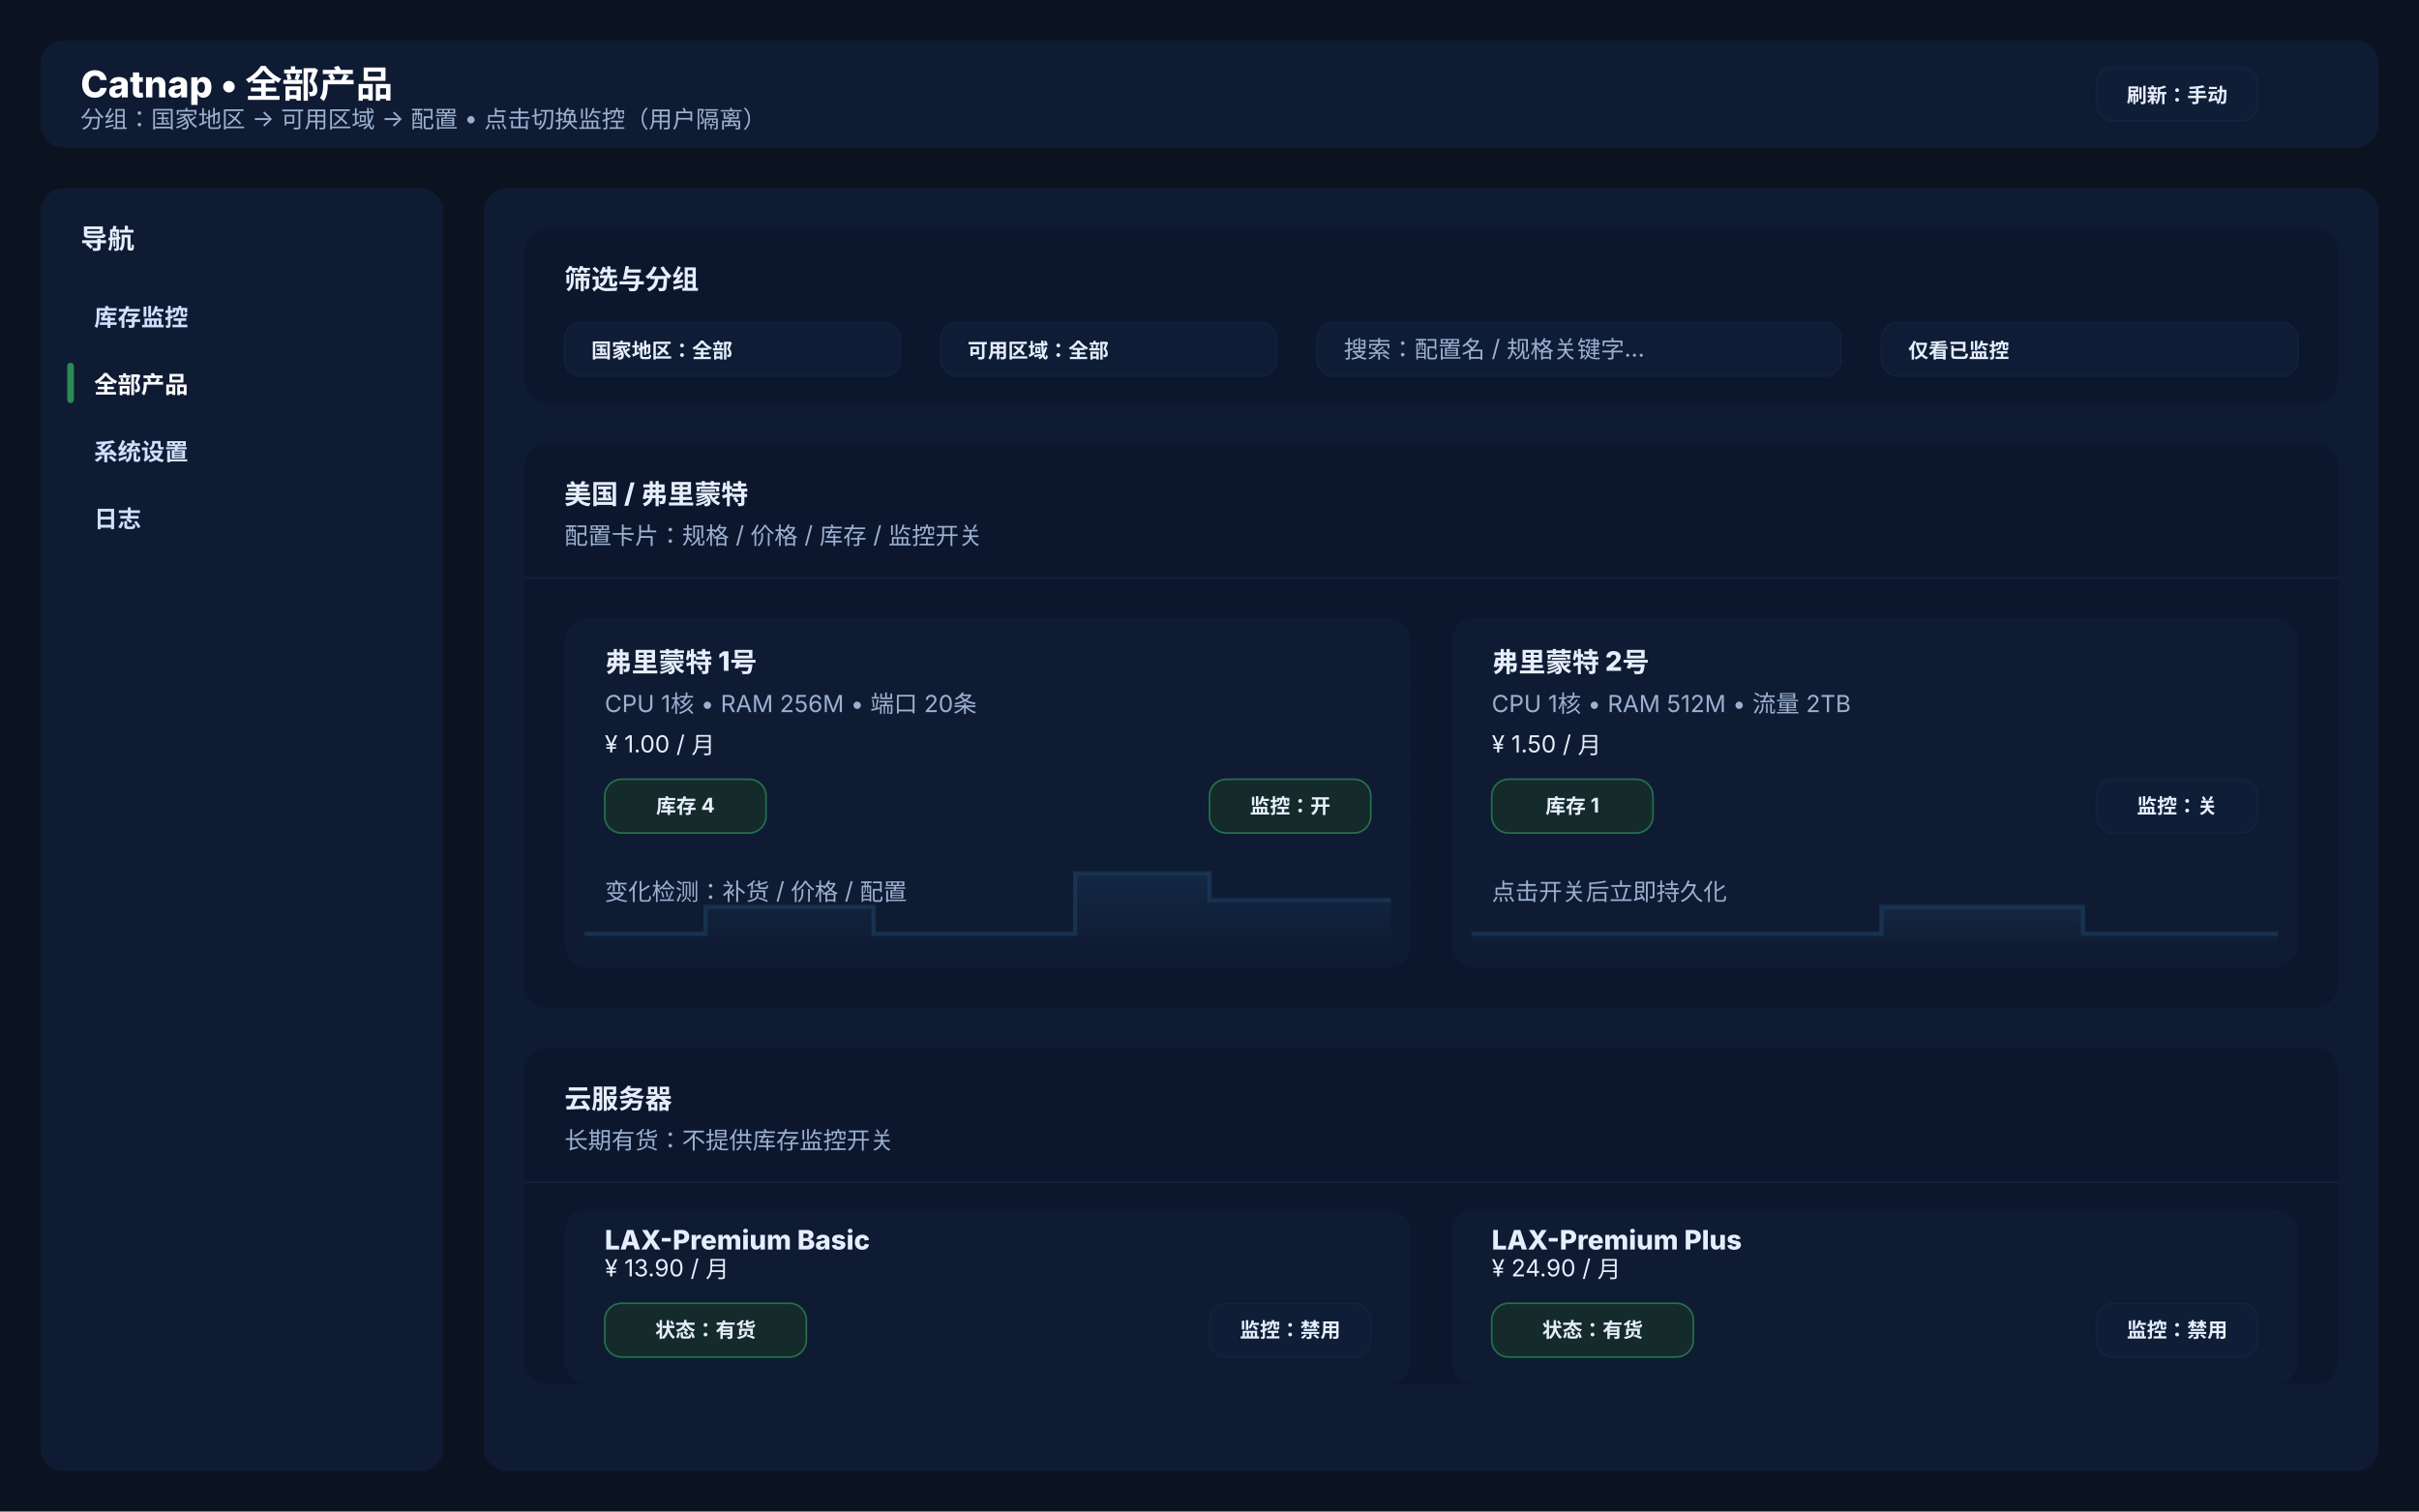
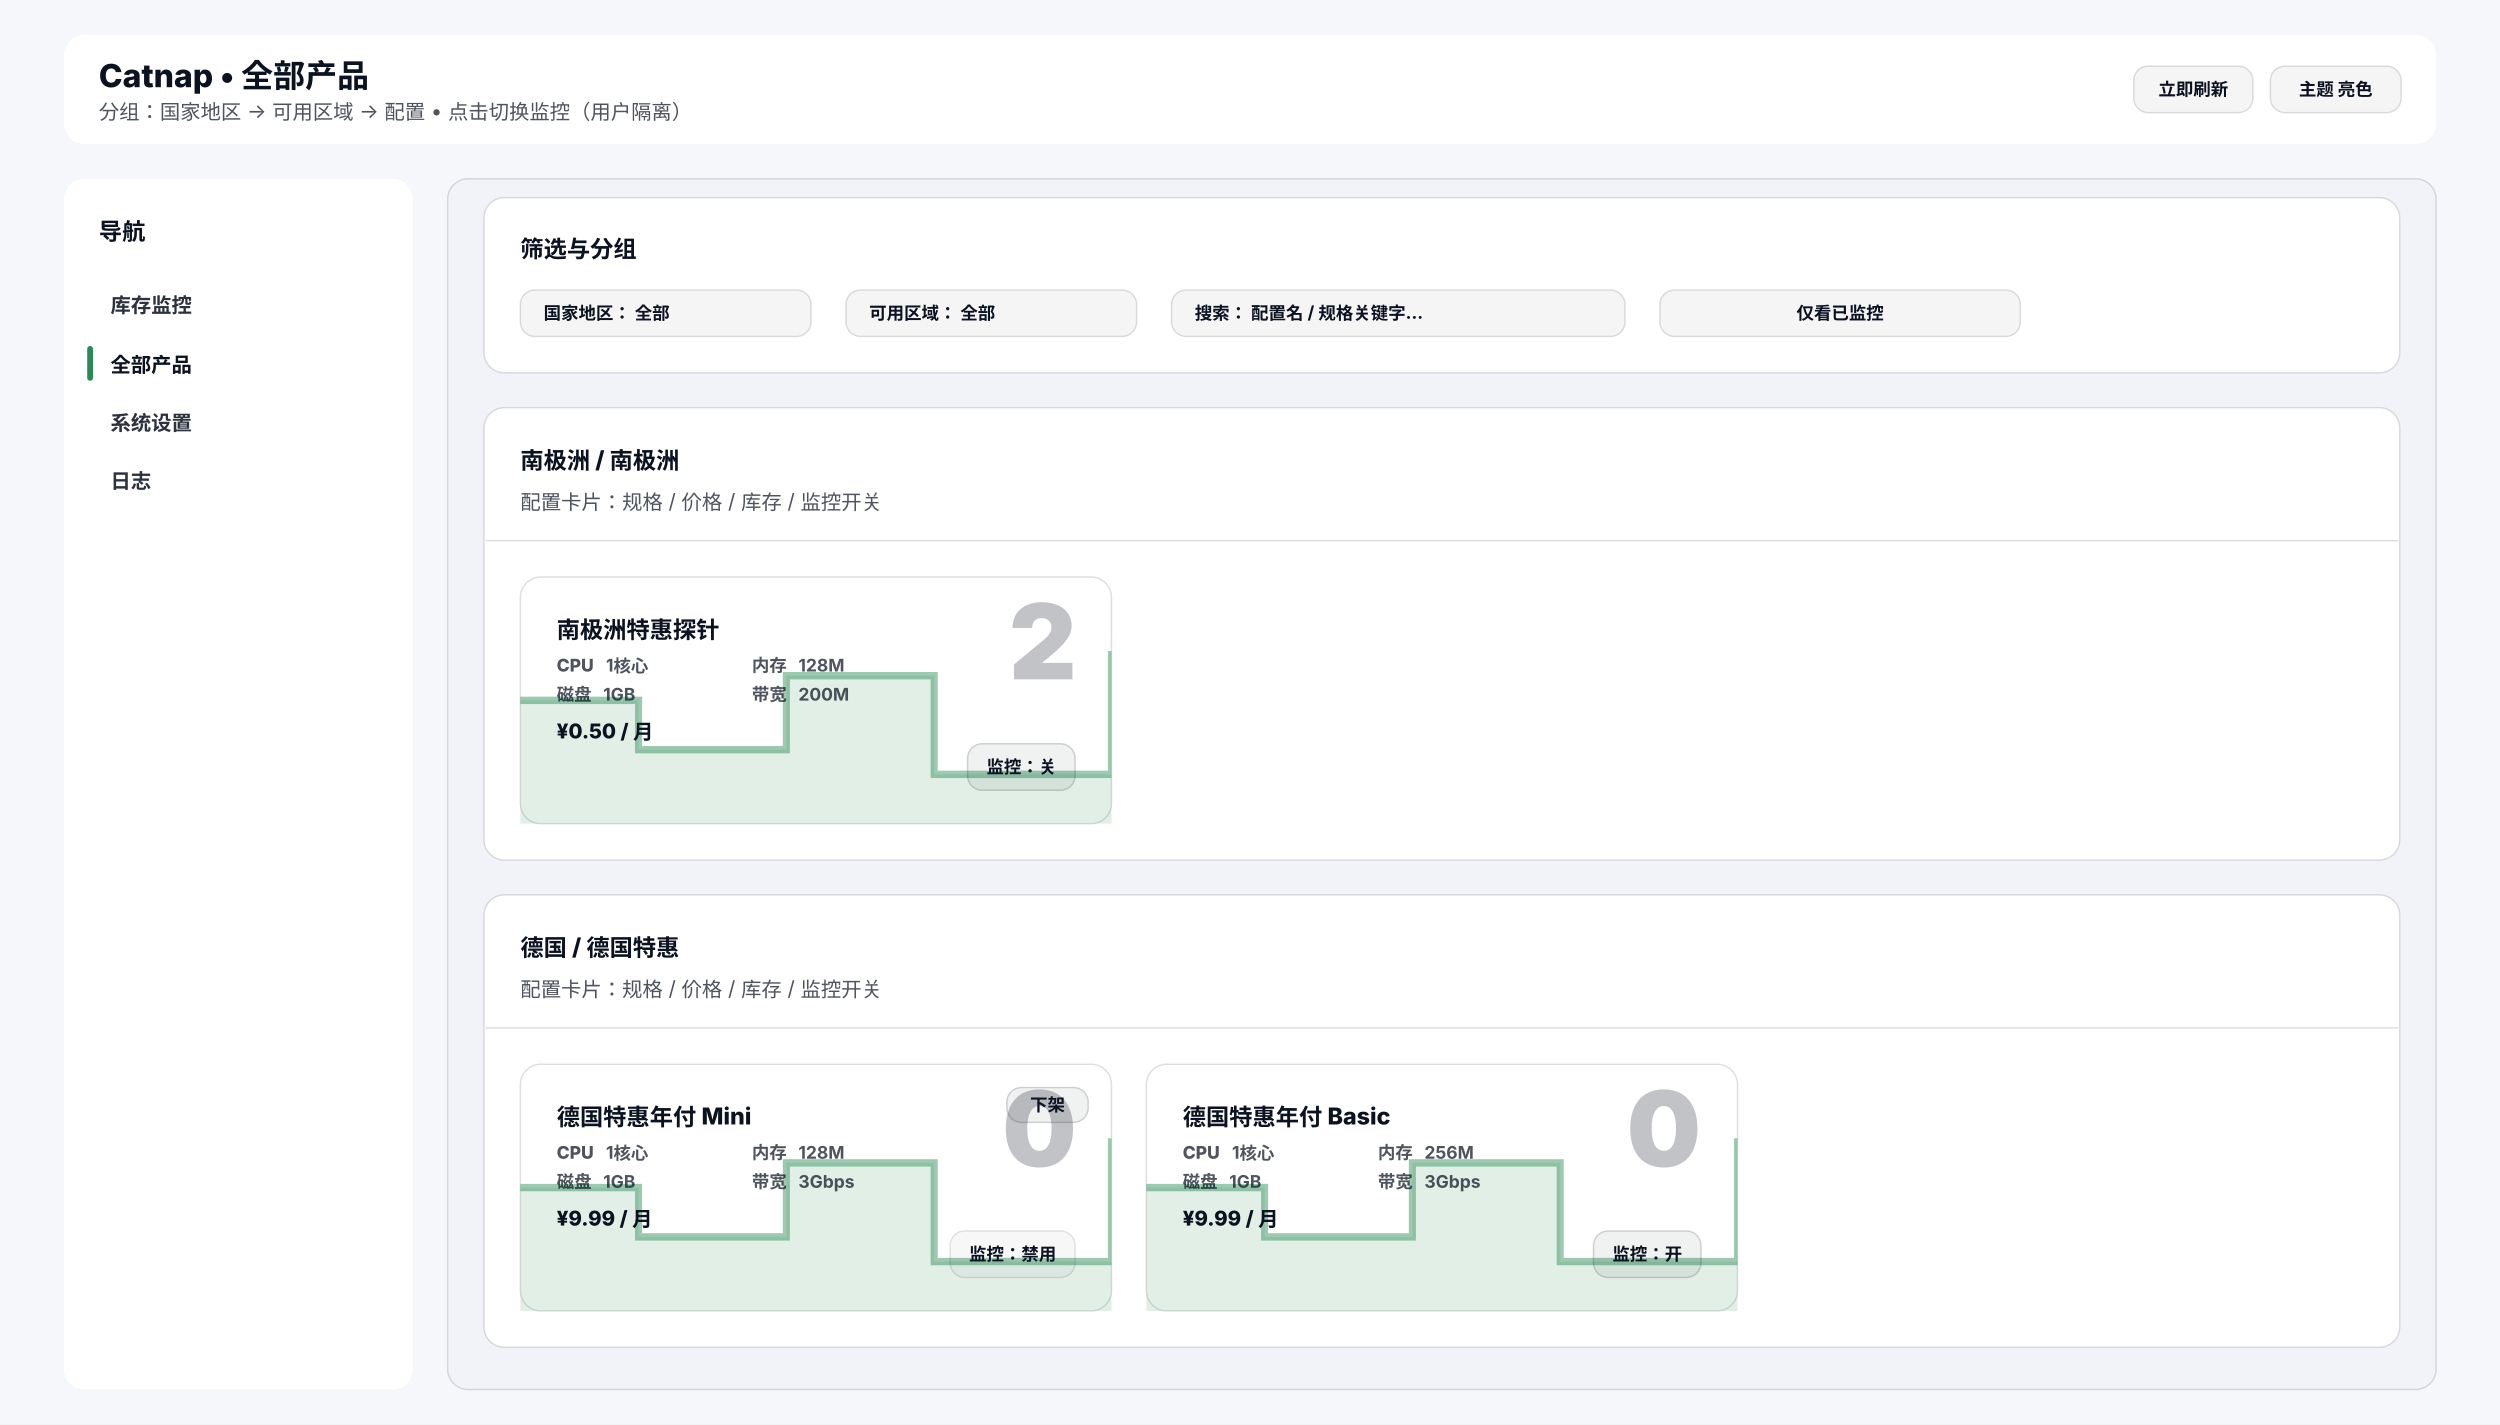
- <svg xmlns="http://www.w3.org/2000/svg" width="1440" height="900" viewBox="0 0 1440 900">
+ <svg xmlns="http://www.w3.org/2000/svg" width="1720" height="980" viewBox="0 0 1720 980">
  <defs>
-     <linearGradient id="sparkFill" x1="0" y1="0" x2="0" y2="1">
-       <stop offset="0" stop-color="rgba(73, 194, 255, 0.45)" />
-       <stop offset="1" stop-color="rgba(73, 194, 255, 0.00)" />
-     </linearGradient>
    <style>
-       .bg { fill: #0b1220; }
-       .surface { fill: #0f1b33; stroke: none; }
-       .surface2 { fill: #0c172e; stroke: none; }
-       .line { stroke: rgba(27, 42, 74, 0.55); stroke-width: 1; }
-       .title { fill: #ffffff; font: 22px Inter, Arial, sans-serif; font-weight: 800; }
-       .h2 { fill: #e6eefc; font: 16px Inter, Arial, sans-serif; font-weight: 800; }
-       .text { fill: #e6eefc; font: 14px Inter, Arial, sans-serif; }
-       .muted { fill: #9bb0d0; font: 14px Inter, Arial, sans-serif; }
+       .bg { fill: #f6f7fb; }
+       .surface { fill: #ffffff; }
+       .surface2 { fill: #f1f3f8; }
+       .line { stroke: rgba(11, 18, 32, 0.14); stroke-width: 1; }

-       .navLabel { fill: #cfe0ff; font: 14px Inter, Arial, sans-serif; font-weight: 650; }
-       .navLabelActive { fill: #ffffff; font: 14px Inter, Arial, sans-serif; font-weight: 850; }
+       .title { fill: #0b1220; font: 22px Inter, Arial, sans-serif; font-weight: 800; }
+       .subtitle { fill: rgba(11, 18, 32, 0.72); font: 14px Inter, Arial, sans-serif; }
+       .navTitle { fill: #0b1220; font: 16px Inter, Arial, sans-serif; font-weight: 800; }
+       .navLabel { fill: rgba(11, 18, 32, 0.86); font: 14px Inter, Arial, sans-serif; font-weight: 650; }
+       .navLabelActive { fill: #0b1220; font: 14px Inter, Arial, sans-serif; font-weight: 850; }
      .navAccent { fill: #2a8a55; }

-       .pill { fill: rgba(16, 31, 58, 0.62); stroke: rgba(27, 42, 74, 0.45); stroke-width: 1; }
-       .pillOn { fill: rgba(23, 52, 40, 0.62); stroke: rgba(42, 138, 85, 0.75); stroke-width: 1; }
-       .badgeText { fill: #e6eefc; font: 12px Inter, Arial, sans-serif; font-weight: 700; }
-       .badgeTextCenter { fill: #e6eefc; font: 12px Inter, Arial, sans-serif; font-weight: 700; text-anchor: middle; dominant-baseline: middle; }
+       .panelTitle { fill: #0b1220; font: 16px Inter, Arial, sans-serif; font-weight: 800; }
+       .panelSubtitle { fill: rgba(11, 18, 32, 0.72); font: 14px Inter, Arial, sans-serif; }

-       /* Trend background (no extra layout space; clipped to card) */
-       .trendGrid { stroke: rgba(27, 42, 74, 0.22); stroke-width: 1; }
-       .sparkArea { fill: url(#sparkFill); }
-       .sparkLine { stroke: rgba(73, 194, 255, 0.75); stroke-width: 2.5; fill: none; }
+       .pill { fill: rgba(11, 18, 32, 0.04); stroke: rgba(11, 18, 32, 0.14); stroke-width: 1; }
+       .pillText { fill: #0b1220; font: 12px Inter, Arial, sans-serif; font-weight: 700; }
+       .pillBadge { fill: rgba(11, 18, 32, 0.06); stroke: rgba(11, 18, 32, 0.18); stroke-width: 1; }
+       .pillDisabled { fill: rgba(11, 18, 32, 0.05); stroke: rgba(11, 18, 32, 0.18); stroke-width: 1; opacity: 0.65; }
+ 
+       .cfgTitle { fill: #0b1220; font: 16px Inter, Arial, sans-serif; font-weight: 800; }
+       .specK { fill: rgba(11, 18, 32, 0.72); font: 12px Inter, Arial, sans-serif; font-weight: 800; }
+       .specV { fill: rgba(11, 18, 32, 0.72); font: 12px Inter, Arial, sans-serif; font-weight: 650; }
+       .price { fill: #0b1220; font: 14px Inter, Arial, sans-serif; font-weight: 800; }
+ 
+       .trendArea { fill: rgba(42, 138, 85, 0.14); }
+       .trendLine { fill: none; stroke: rgba(42, 138, 85, 0.46); stroke-width: 1.2; }
+       .trendOver { fill: none; stroke: rgba(138, 106, 42, 0.75); stroke-width: 1.6; stroke-dasharray: 2 2; }
+       .trendEmpty { fill: none; stroke: rgba(11, 18, 32, 0.12); stroke-width: 1; stroke-dasharray: 2 3; }
+       .cfgCap { fill: rgba(11, 18, 32, 0.46); opacity: 0.55; font: 72px Inter, Arial, sans-serif; font-weight: 900; letter-spacing: -1px; }
    </style>
-     <clipPath id="clipProdCardA">
-       <rect x="336" y="368" width="504" height="208" rx="14" />
-     </clipPath>
-     <clipPath id="clipProdCardB">
-       <rect x="864" y="368" width="504" height="208" rx="14" />
-     </clipPath>
+     <symbol id="trendStep" viewBox="0 0 100 40" preserveAspectRatio="none">
+       <path class="trendArea" d="M 0 40 L 0 20 H 20 V 28 H 45 V 16 H 70 V 32 H 100 V 12 L 100 40 Z" />
+       <path class="trendLine" d="M 0 20 H 20 V 28 H 45 V 16 H 70 V 32 H 100 V 12" />
+     </symbol>
  </defs>
-   <rect class="bg" x="0" y="0" width="1440" height="900" />
-   <rect class="surface" x="24" y="24" width="1392" height="64" rx="14" />
-   <text class="title" x="48" y="58">Catnap • 全部产品</text>
-   <text class="muted" x="48" y="76">分组：国家地区 → 可用区域 → 配置 • 点击切换监控（用户隔离）</text>
-   <rect class="pill" x="1248" y="40" width="96" height="32" rx="10" />
-   <text class="badgeText" x="1296" y="61" text-anchor="middle">刷新：手动</text>
-   <rect class="surface" x="24" y="112" width="240" height="764" rx="14" />
-   <text class="h2" x="48" y="148">导航</text>
-   <text class="navLabel" x="56" y="194">库存监控</text>
-   <rect class="navAccent" x="40" y="216" width="4" height="24" rx="2" />
-   <text class="navLabelActive" x="56" y="234">全部产品</text>
-   <text class="navLabel" x="56" y="274">系统设置</text>
-   <text class="navLabel" x="56" y="314">日志</text>
-   <rect class="surface" x="288" y="112" width="1128" height="764" rx="14" />
-   <rect class="surface2" x="312" y="136" width="1080" height="104" rx="14" />
-   <text class="h2" x="336" y="172">筛选与分组</text>
-   <rect class="pill" x="336" y="192" width="200" height="32" rx="10" />
-   <text class="badgeText" x="352" y="213">国家地区：全部</text>
-   <rect class="pill" x="560" y="192" width="200" height="32" rx="10" />
-   <text class="badgeText" x="576" y="213">可用区域：全部</text>
-   <rect class="pill" x="784" y="192" width="312" height="32" rx="10" />
-   <text class="muted" x="800" y="213">搜索：配置名 / 规格关键字…</text>
-   <rect class="pill" x="1120" y="192" width="248" height="32" rx="10" />
-   <text class="badgeText" x="1136" y="213">仅看已监控</text>
-   <rect class="surface2" x="312" y="264" width="1080" height="336" rx="14" />
-   <text class="h2" x="336" y="300">美国 / 弗里蒙特</text>
-   <text class="muted" x="336" y="324">配置卡片：规格 / 价格 / 库存 / 监控开关</text>
-   <line class="line" x1="312" y1="344" x2="1392" y2="344" />
-   <rect class="surface" x="336" y="368" width="504" height="208" rx="14" />
-   <g clip-path="url(#clipProdCardA)" opacity="0.18">
-     <path class="trendGrid" d="M336 408H840" />
-     <path class="trendGrid" d="M336 448H840" />
-     <path class="trendGrid" d="M336 488H840" />
-     <path class="trendGrid" d="M336 528H840" />
-     <path class="sparkArea" d="M348 556H420V540H520V556H640V520H720V536H828V564H348Z" />
-     <path class="sparkLine" d="M348 556H420V540H520V556H640V520H720V536H828" />
-   </g>
-   <text class="h2" x="360" y="400">弗里蒙特 1号</text>
-   <text class="muted" x="360" y="424">CPU 1核 • RAM 256M • 端口 20条</text>
-   <text class="text" x="360" y="448">¥ 1.00 / 月</text>
-   <rect class="pillOn" x="360" y="464" width="96" height="32" rx="10" />
-   <text class="badgeTextCenter" x="408" y="480">库存 4</text>
-   <rect class="pillOn" x="720" y="464" width="96" height="32" rx="10" />
-   <text class="badgeTextCenter" x="768" y="480">监控：开</text>
-   <text class="muted" x="360" y="536">变化检测：补货 / 价格 / 配置</text>
-   <rect class="surface" x="864" y="368" width="504" height="208" rx="14" />
-   <g clip-path="url(#clipProdCardB)" opacity="0.18">
-     <path class="trendGrid" d="M864 408H1368" />
-     <path class="trendGrid" d="M864 448H1368" />
-     <path class="trendGrid" d="M864 488H1368" />
-     <path class="trendGrid" d="M864 528H1368" />
-     <path class="sparkArea" d="M876 556H980V556H1120V540H1240V556H1356V564H876Z" />
-     <path class="sparkLine" d="M876 556H980V556H1120V540H1240V556H1356" />
-   </g>
-   <text class="h2" x="888" y="400">弗里蒙特 2号</text>
-   <text class="muted" x="888" y="424">CPU 1核 • RAM 512M • 流量 2TB</text>
-   <text class="text" x="888" y="448">¥ 1.50 / 月</text>
-   <rect class="pillOn" x="888" y="464" width="96" height="32" rx="10" />
-   <text class="badgeTextCenter" x="936" y="480">库存 1</text>
-   <rect class="pill" x="1248" y="464" width="96" height="32" rx="10" />
-   <text class="badgeTextCenter" x="1296" y="480">监控：关</text>
-   <text class="muted" x="888" y="536">点击开关后立即持久化</text>
-   <rect class="surface2" x="312" y="624" width="1080" height="200" rx="14" />
-   <text class="h2" x="336" y="660">云服务器</text>
-   <text class="muted" x="336" y="684">长期有货：不提供库存监控开关</text>
-   <line class="line" x1="312" y1="704" x2="1392" y2="704" />
-   <rect class="surface" x="336" y="720" width="504" height="104" rx="14" />
-   <text class="h2" x="360" y="744">LAX-Premium Basic</text>
-   <text class="text" x="360" y="760">¥ 13.90 / 月</text>
-   <rect class="pillOn" x="360" y="776" width="120" height="32" rx="10" />
-   <text class="badgeTextCenter" x="420" y="792">状态：有货</text>
-   <rect class="pill" x="720" y="776" width="96" height="32" rx="10" />
-   <text class="badgeTextCenter" x="768" y="792">监控：禁用</text>
-   <rect class="surface" x="864" y="720" width="504" height="104" rx="14" />
-   <text class="h2" x="888" y="744">LAX-Premium Plus</text>
-   <text class="text" x="888" y="760">¥ 24.90 / 月</text>
-   <rect class="pillOn" x="888" y="776" width="120" height="32" rx="10" />
-   <text class="badgeTextCenter" x="948" y="792">状态：有货</text>
-   <rect class="pill" x="1248" y="776" width="96" height="32" rx="10" />
-   <text class="badgeTextCenter" x="1296" y="792">监控：禁用</text>
+   <rect class="bg" x="0" y="0" width="1720" height="980" />
+   <rect class="surface" x="44" y="24" width="1632" height="75" rx="14" />
+   <text class="title" x="68" y="60">Catnap • 全部产品</text>
+   <text class="subtitle" x="68" y="82">分组：国家地区 → 可用区域 → 配置 • 点击切换监控（用户隔离）</text>
+   <rect class="pill" x="1468" y="45.5" width="82" height="32" rx="10" />
+   <text class="pillText" x="1509" y="61.5" text-anchor="middle" dominant-baseline="middle">立即刷新</text>
+   <rect class="pill" x="1562" y="45.5" width="90" height="32" rx="10" />
+   <text class="pillText" x="1607" y="61.5" text-anchor="middle" dominant-baseline="middle">主题  亮色</text>
+   <rect class="surface" x="44" y="123" width="240" height="833" rx="14" />
+   <text class="navTitle" x="68" y="165">导航</text>
+   <text class="navLabel" x="76" y="215">库存监控</text>
+   <rect class="navAccent" x="60" y="238" width="4" height="24" rx="2" />
+   <text class="navLabelActive" x="76" y="256">全部产品</text>
+   <text class="navLabel" x="76" y="296">系统设置</text>
+   <text class="navLabel" x="76" y="336">日志</text>
+   <rect class="surface2 line" x="308" y="123" width="1368" height="833" rx="14" />
+   <rect class="surface line" x="333" y="136" width="1318" height="120.5" rx="14" />
+   <text class="panelTitle" x="358" y="177">筛选与分组</text>
+   <rect class="pill" x="358" y="199.5" width="200" height="32" rx="10" />
+   <text class="pillText" x="374" y="215.5" dominant-baseline="middle">国家地区：  全部</text>
+   <rect class="pill" x="582" y="199.5" width="200" height="32" rx="10" />
+   <text class="pillText" x="598" y="215.5" dominant-baseline="middle">可用区域：  全部</text>
+   <rect class="pill" x="806" y="199.5" width="312" height="32" rx="10" />
+   <text class="pillText" x="822" y="215.5" dominant-baseline="middle" fill="rgba(11, 18, 32, 0.52)">搜索：  配置名 / 规格关键字…</text>
+   <rect class="pill" x="1142" y="199.5" width="248" height="32" rx="10" />
+   <text class="pillText" x="1266" y="215.5" text-anchor="middle" dominant-baseline="middle">仅看已监控</text>
+   <rect class="surface line" x="333" y="280.5" width="1318" height="311.2" rx="14" />
+   <text class="panelTitle" x="358" y="322.5">南极洲 / 南极洲</text>
+   <text class="panelSubtitle" x="358" y="350.5">配置卡片：规格 / 价格 / 库存 / 监控开关</text>
+   <line class="line" x1="334" y1="372" x2="1650" y2="372" />
+   <rect class="surface line" x="358" y="397" width="406.7" height="169.7" rx="14" />
+   <use href="#trendStep" x="358" y="397" width="406.7" height="169.7" />
+   <text class="cfgCap" x="740.7" y="415" text-anchor="end" dominant-baseline="hanging">2</text>
+   <text class="cfgTitle" x="383" y="439">南极洲特惠探针</text>
+   <text class="specK" x="383" y="462">CPU</text>
+   <text class="specV" x="416.9" y="462">1核心</text>
+   <text class="specK" x="517.3" y="462">内存</text>
+   <text class="specV" x="549.3" y="462">128M</text>
+   <text class="specK" x="383" y="482">磁盘</text>
+   <text class="specV" x="415" y="482">1GB</text>
+   <text class="specK" x="517.3" y="482">带宽</text>
+   <text class="specV" x="549.3" y="482">200M</text>
+   <text class="price" x="383" y="508">¥0.50 / 月</text>
+   <rect class="pillBadge" x="665.7" y="511.7" width="74" height="32" rx="10" />
+   <text class="pillText" x="702.7" y="527.7" text-anchor="middle" dominant-baseline="middle">监控：关</text>
+   <rect class="surface line" x="333" y="615.7" width="1318" height="311.2" rx="14" />
+   <text class="panelTitle" x="358" y="657.7">德国 / 德国特惠</text>
+   <text class="panelSubtitle" x="358" y="685.7">配置卡片：规格 / 价格 / 库存 / 监控开关</text>
+   <line class="line" x1="334" y1="707.2" x2="1650" y2="707.2" />
+   <rect class="surface line" x="358" y="732.2" width="406.7" height="169.7" rx="14" />
+   <use href="#trendStep" x="358" y="732.2" width="406.7" height="169.7" />
+   <text class="cfgCap" x="740.7" y="750.2" text-anchor="end" dominant-baseline="hanging">0</text>
+   <text class="cfgTitle" x="383" y="774.2">德国特惠年付 Mini</text>
+   <text class="specK" x="383" y="797.2">CPU</text>
+   <text class="specV" x="416.9" y="797.2">1核心</text>
+   <text class="specK" x="517.3" y="797.2">内存</text>
+   <text class="specV" x="549.3" y="797.2">128M</text>
+   <text class="specK" x="383" y="817.2">磁盘</text>
+   <text class="specV" x="415" y="817.2">1GB</text>
+   <text class="specK" x="517.3" y="817.2">带宽</text>
+   <text class="specV" x="549.3" y="817.2">3Gbps</text>
+   <text class="price" x="383" y="843.2">¥9.99 / 月</text>
+   <rect class="pillBadge" x="692.7" y="748.2" width="56" height="24" rx="10" />
+   <text class="pillText" x="720.7" y="760.2" text-anchor="middle" dominant-baseline="middle">下架</text>
+   <rect class="pillDisabled" x="653.7" y="846.9" width="86" height="32" rx="10" />
+   <text class="pillText" x="696.7" y="862.9" text-anchor="middle" dominant-baseline="middle">监控：禁用</text>
+   <rect class="surface line" x="788.7" y="732.2" width="406.7" height="169.7" rx="14" />
+   <use href="#trendStep" x="788.7" y="732.2" width="406.7" height="169.7" />
+   <text class="cfgCap" x="1170.3" y="750.2" text-anchor="end" dominant-baseline="hanging">0</text>
+   <text class="cfgTitle" x="813.7" y="774.2">德国特惠年付 Basic</text>
+   <text class="specK" x="813.7" y="797.2">CPU</text>
+   <text class="specV" x="847.6" y="797.2">1核心</text>
+   <text class="specK" x="948" y="797.2">内存</text>
+   <text class="specV" x="980" y="797.2">256M</text>
+   <text class="specK" x="813.7" y="817.2">磁盘</text>
+   <text class="specV" x="845.7" y="817.2">1GB</text>
+   <text class="specK" x="948" y="817.2">带宽</text>
+   <text class="specV" x="980" y="817.2">3Gbps</text>
+   <text class="price" x="813.7" y="843.2">¥9.99 / 月</text>
+   <rect class="pillBadge" x="1096.3" y="846.9" width="74" height="32" rx="10" />
+   <text class="pillText" x="1133.3" y="862.9" text-anchor="middle" dominant-baseline="middle">监控：开</text>
</svg>
